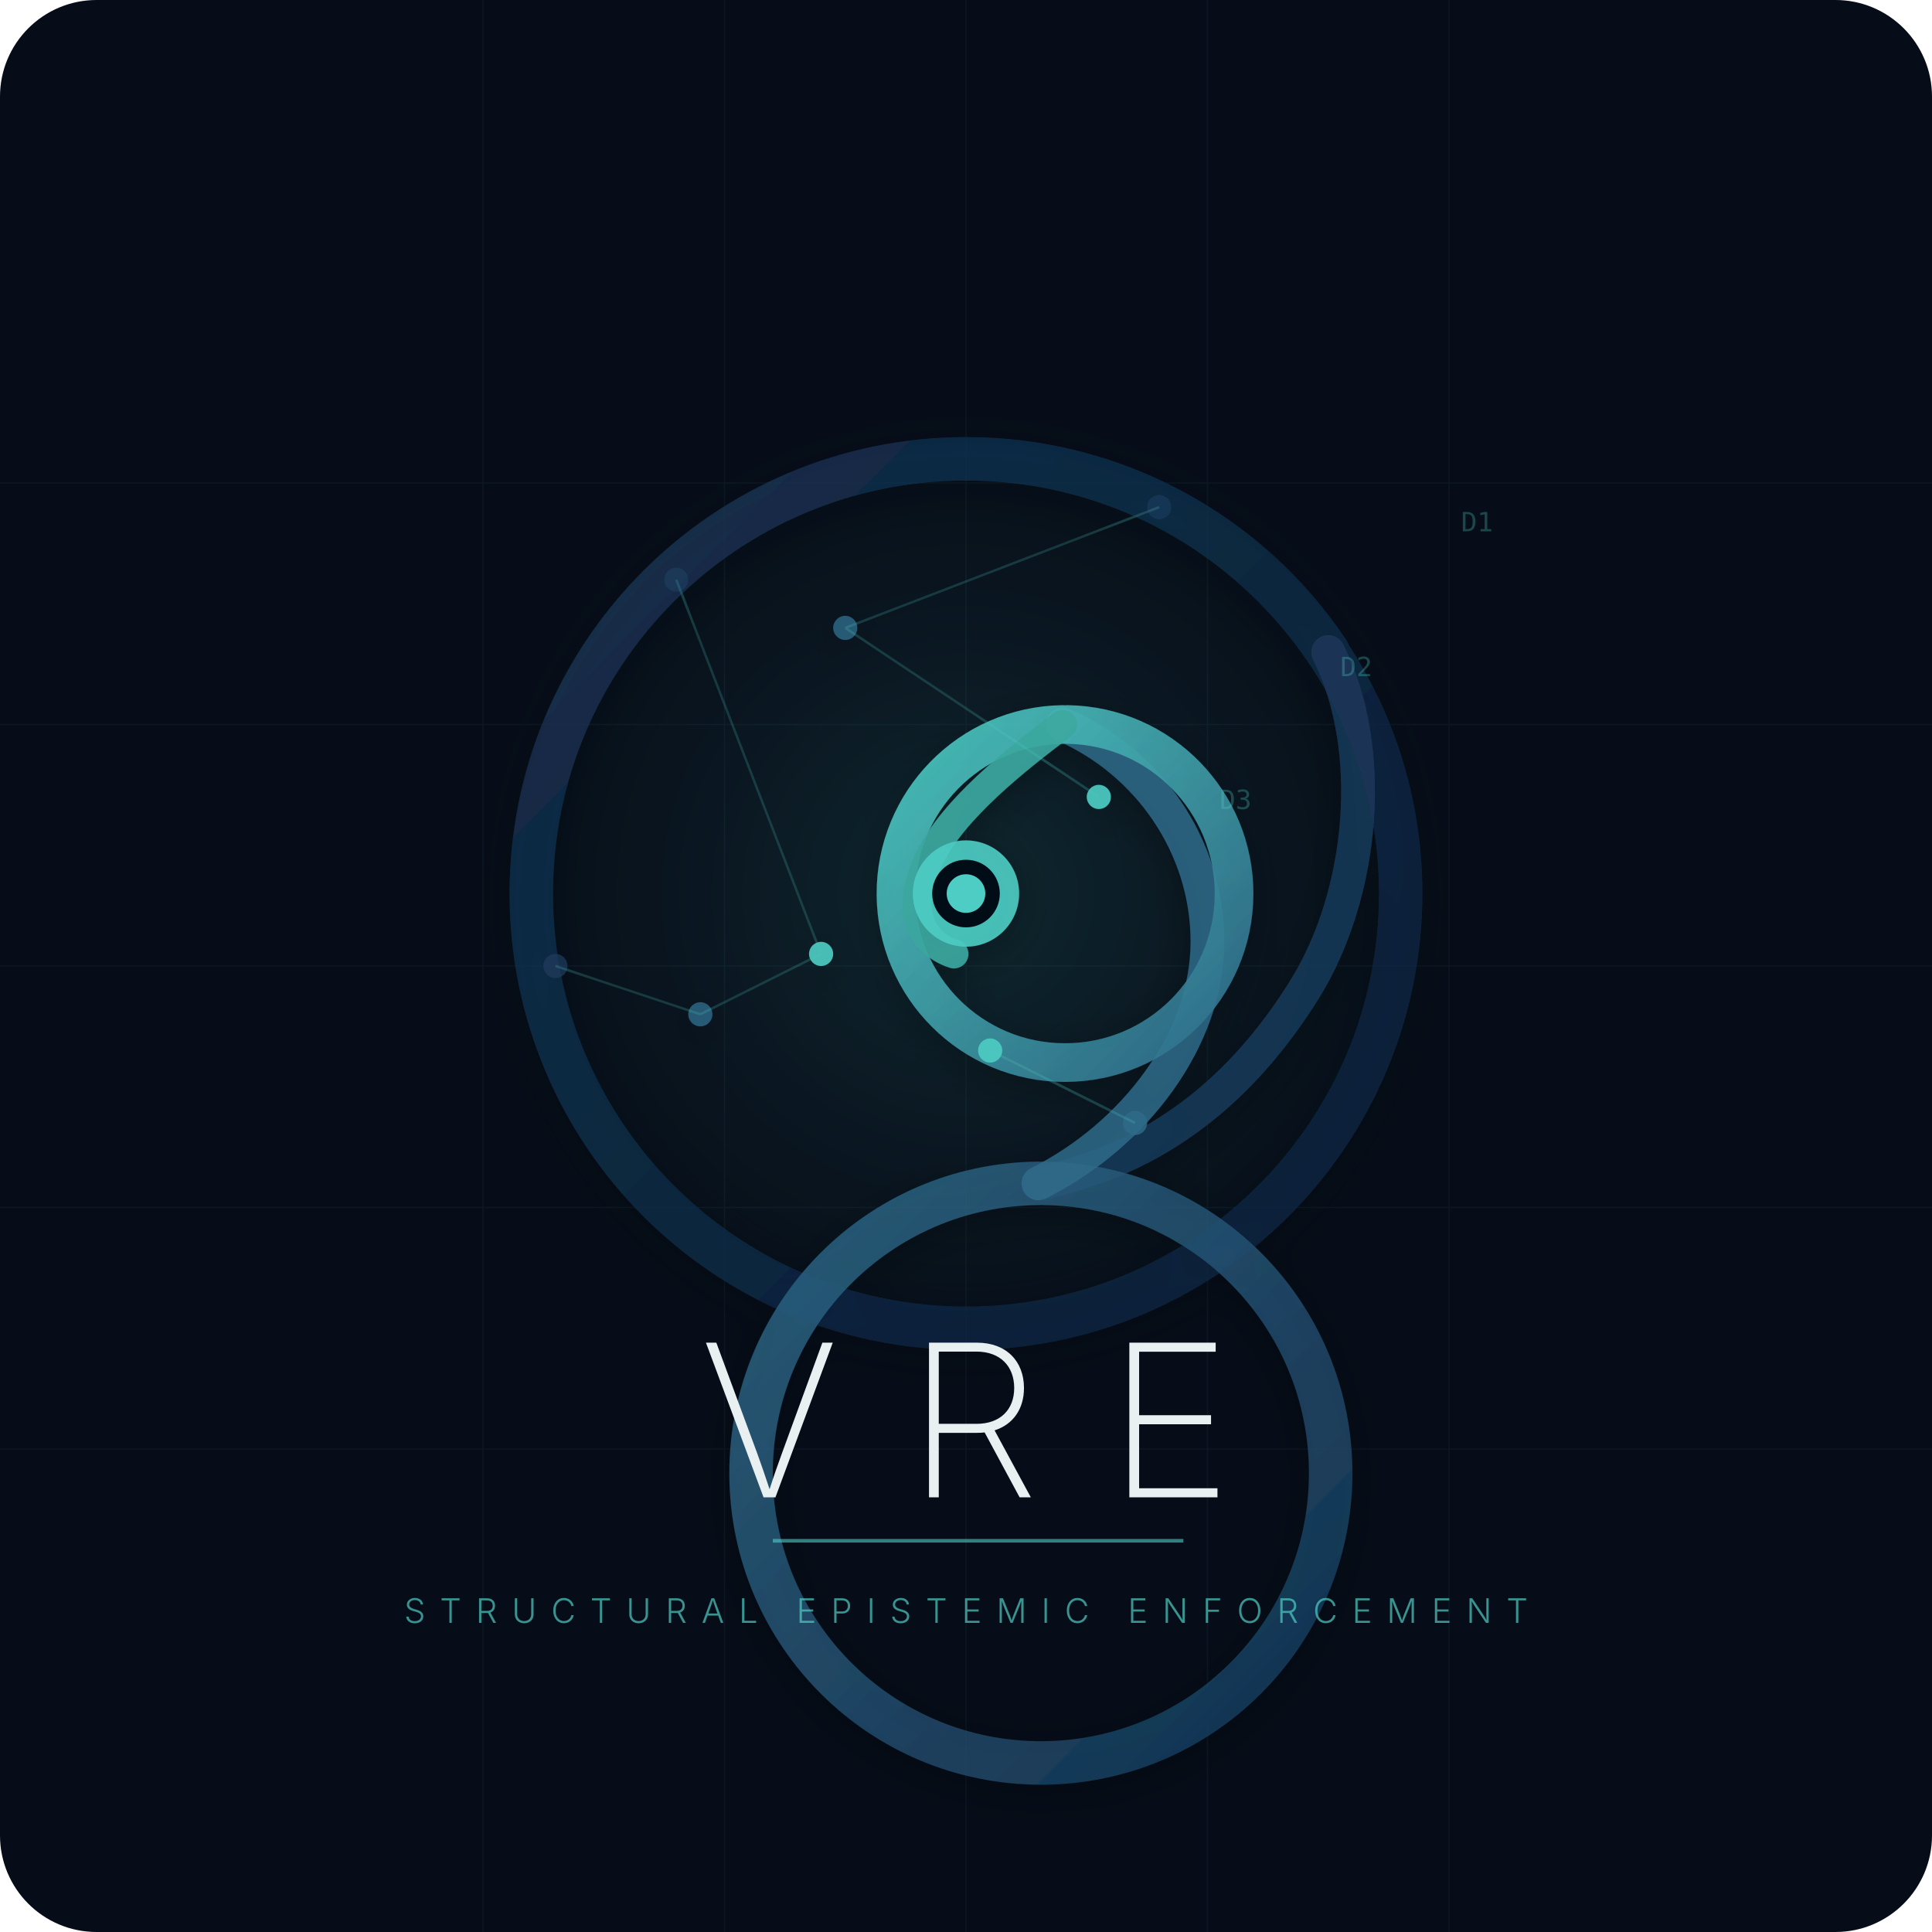
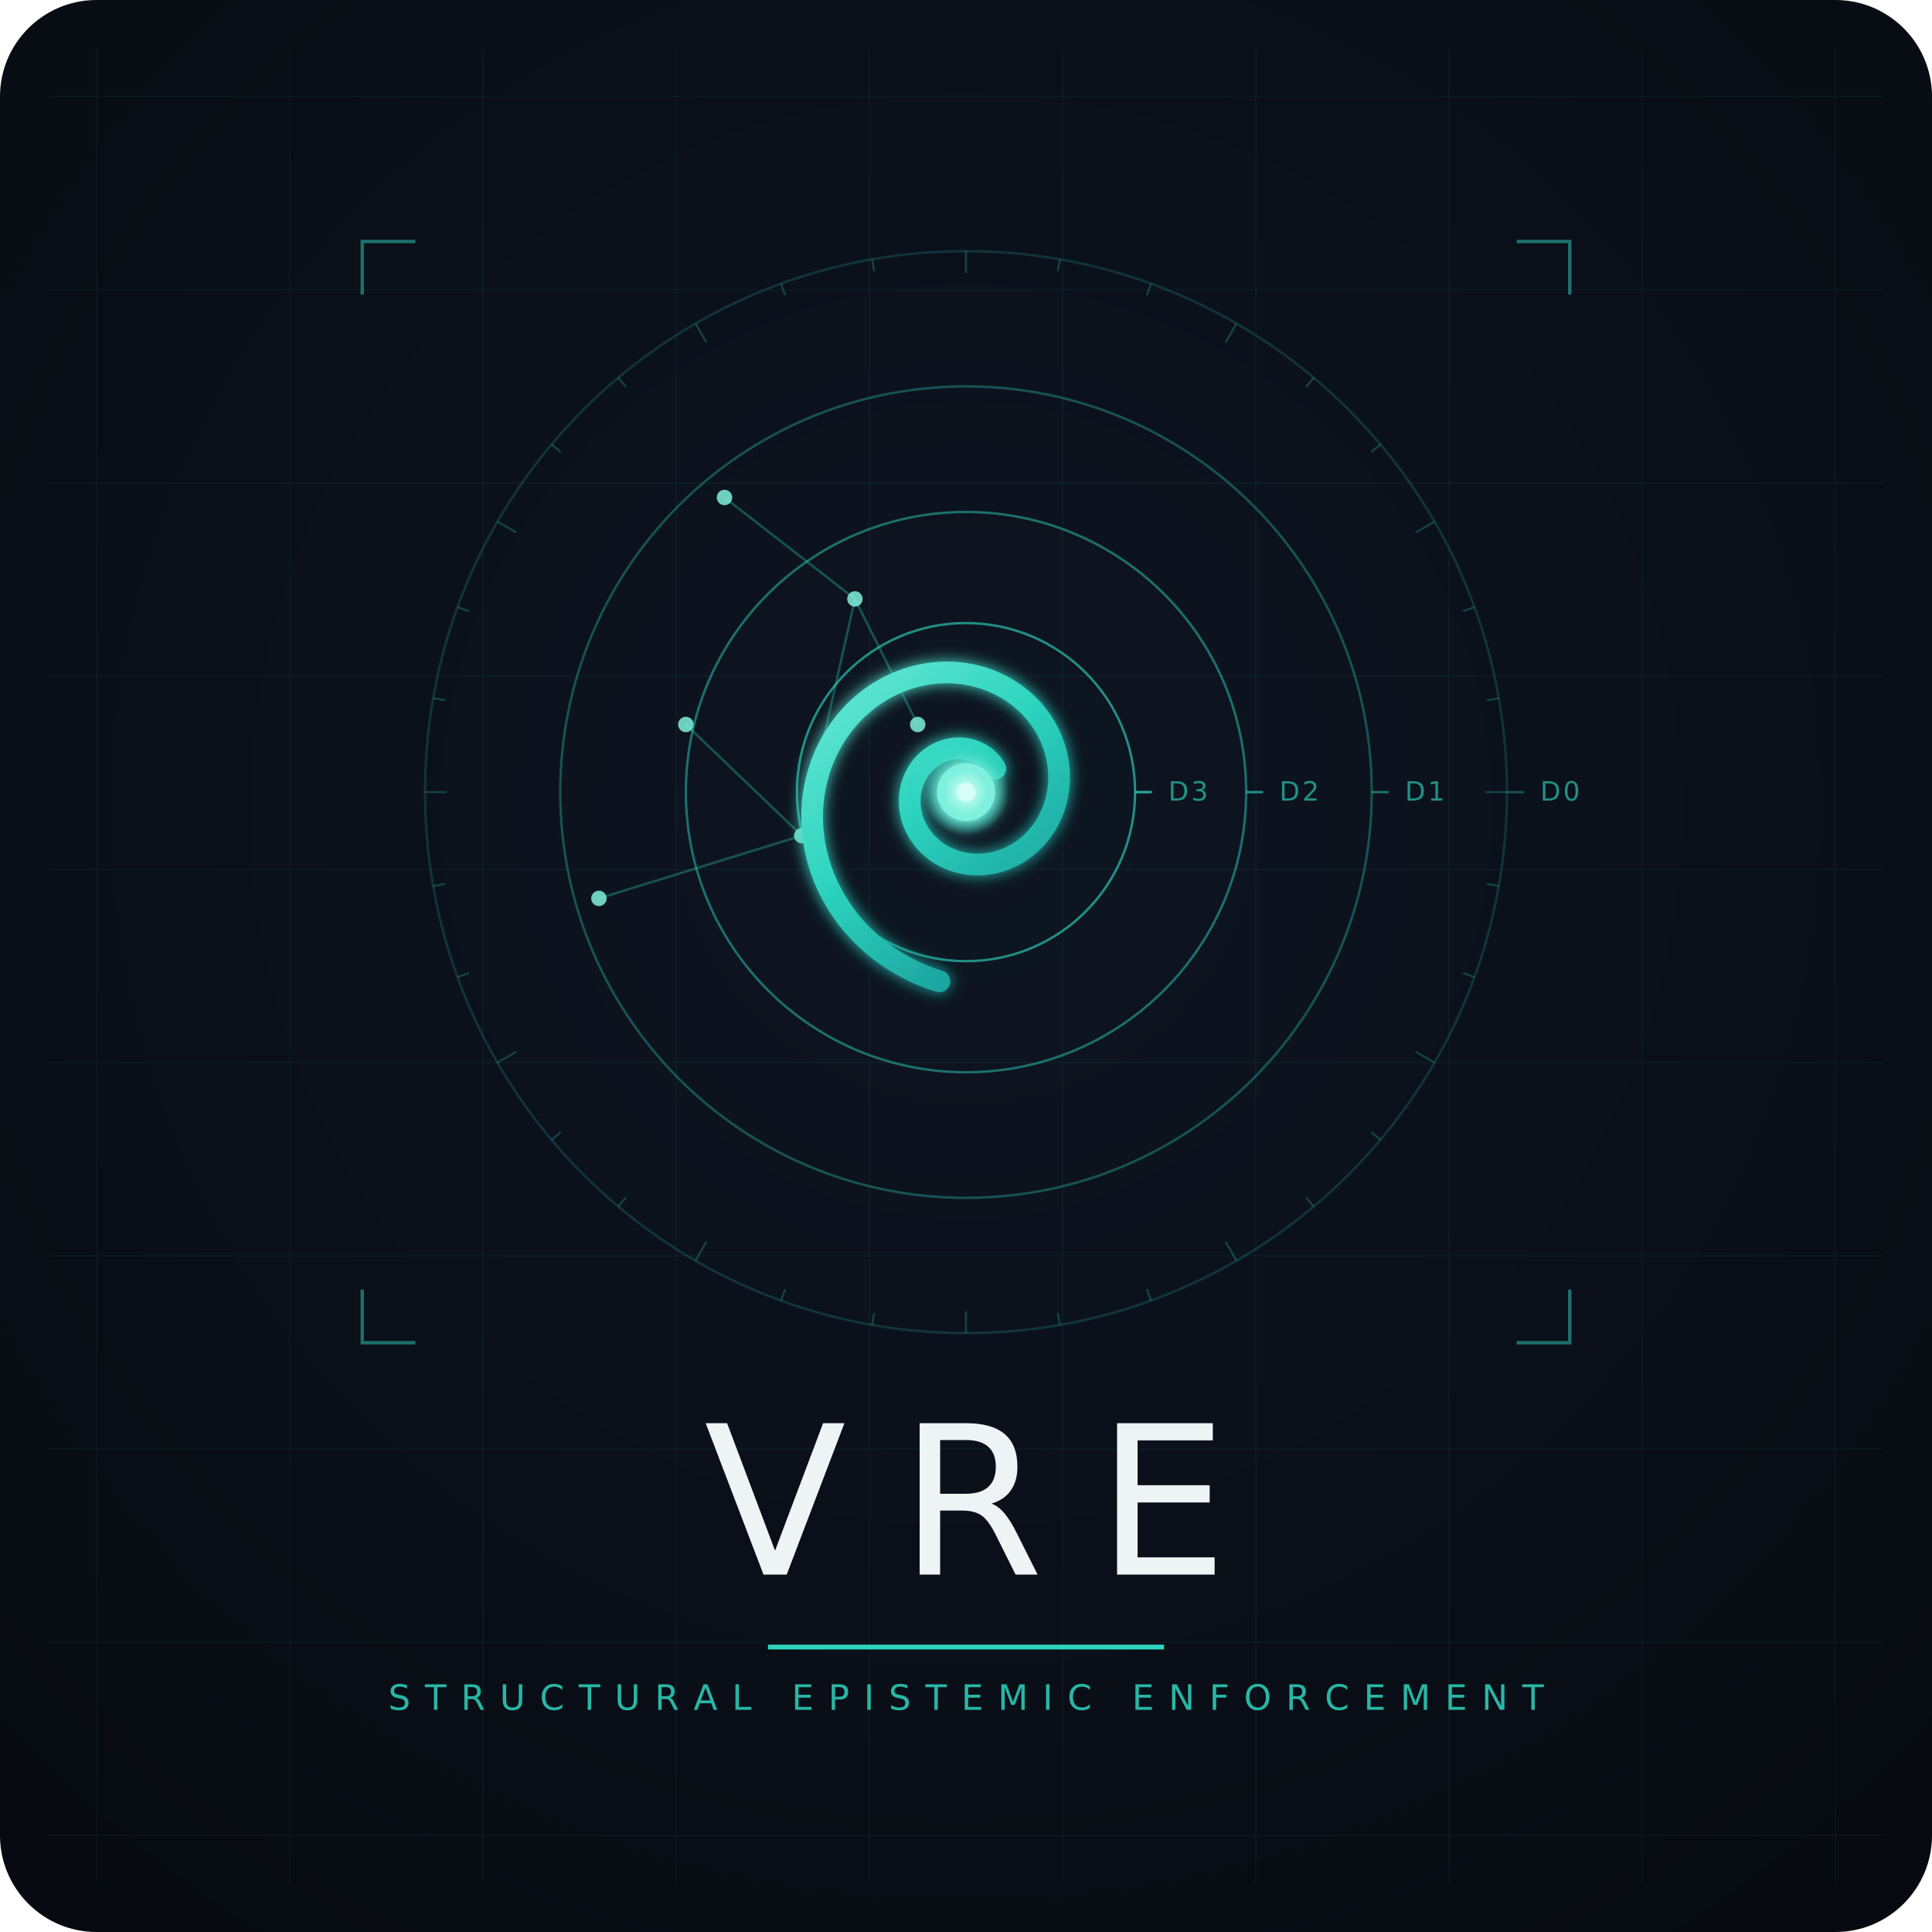
<svg xmlns="http://www.w3.org/2000/svg" viewBox="0 0 800 800" width="800" height="800">
  <defs>
-     <linearGradient id="spiralGrad" x1="0%" y1="100%" x2="100%" y2="0%">
-       <stop offset="0%" style="stop-color:#0A1628" />
-       <stop offset="35%" style="stop-color:#1B3A5C" />
-       <stop offset="65%" style="stop-color:#2E6B8A" />
-       <stop offset="100%" style="stop-color:#4ECDC4" />
+     <radialGradient id="panel" cx="50%" cy="42%" r="70%">
+       <stop offset="0%" stop-color="#0e1622" />
+       <stop offset="60%" stop-color="#0a0f18" />
+       <stop offset="100%" stop-color="#070b11" />
+     </radialGradient>
+     <linearGradient id="vol" x1="330" y1="250" x2="470" y2="410" gradientUnits="userSpaceOnUse">
+       <stop offset="0%" stop-color="#7ff0dd" />
+       <stop offset="45%" stop-color="#2dd4bf" />
+       <stop offset="100%" stop-color="#0e7d86" />
    </linearGradient>
-     <radialGradient id="coreGlow" cx="50%" cy="50%" r="50%">
-       <stop offset="0%" style="stop-color:#4ECDC4;stop-opacity:0.9" />
-       <stop offset="60%" style="stop-color:#4ECDC4;stop-opacity:0.3" />
-       <stop offset="100%" style="stop-color:#4ECDC4;stop-opacity:0" />
+     <radialGradient id="qeye" cx="50%" cy="50%" r="50%">
+       <stop offset="0%" stop-color="#d6fff6" />
+       <stop offset="50%" stop-color="#7ff0dd" />
+       <stop offset="100%" stop-color="#2dd4bf" stop-opacity="0" />
    </radialGradient>
-     <linearGradient id="d3Grad" x1="0%" y1="0%" x2="100%" y2="100%">
-       <stop offset="0%" style="stop-color:#4ECDC4" />
-       <stop offset="100%" style="stop-color:#2E6B8A" />
-     </linearGradient>
-     <linearGradient id="d2Grad" x1="0%" y1="0%" x2="100%" y2="100%">
-       <stop offset="0%" style="stop-color:#2E6B8A" />
-       <stop offset="100%" style="stop-color:#1B3A5C" />
-     </linearGradient>
-     <linearGradient id="d1Grad" x1="0%" y1="0%" x2="100%" y2="100%">
-       <stop offset="0%" style="stop-color:#1B3A5C" />
-       <stop offset="100%" style="stop-color:#0F2440" />
-     </linearGradient>
-     <filter id="noise">
-       <feTurbulence type="fractalNoise" baseFrequency="0.65" numOctaves="3" stitchTiles="stitch" />
-       <feColorMatrix type="saturate" values="0" />
-       <feBlend in="SourceGraphic" mode="multiply" result="noisy" />
-       <feComponentTransfer>
-         <feFuncA type="linear" slope="0.08" />
-       </feComponentTransfer>
-       <feBlend in="SourceGraphic" mode="normal" />
+     <filter id="glow" x="-80%" y="-80%" width="260%" height="260%">
+       <feGaussianBlur stdDeviation="3" result="b" />
+       <feMerge>
+         <feMergeNode in="b" />
+         <feMergeNode in="SourceGraphic" />
+       </feMerge>
    </filter>
-     <filter id="shadow">
-       <feDropShadow dx="0" dy="4" stdDeviation="8" flood-color="#000" flood-opacity="0.3" />
-     </filter>
+     <clipPath id="rr">
+       <rect width="800" height="800" rx="40" />
+     </clipPath>
  </defs>
-   <rect width="800" height="800" fill="#060D18" rx="40" />
-   <g opacity="0.06" stroke="#4ECDC4" stroke-width="0.5">
-     <line x1="200" y1="0" x2="200" y2="800" />
-     <line x1="300" y1="0" x2="300" y2="800" />
-     <line x1="400" y1="0" x2="400" y2="800" />
-     <line x1="500" y1="0" x2="500" y2="800" />
-     <line x1="600" y1="0" x2="600" y2="800" />
-     <line x1="0" y1="200" x2="800" y2="200" />
-     <line x1="0" y1="300" x2="800" y2="300" />
-     <line x1="0" y1="400" x2="800" y2="400" />
-     <line x1="0" y1="500" x2="800" y2="500" />
-     <line x1="0" y1="600" x2="800" y2="600" />
-   </g>
-   <circle cx="400" cy="370" r="200" fill="url(#coreGlow)" opacity="0.15" />
-   <g transform="translate(400, 370)" filter="url(#shadow)">
-     <path d="M 0,-180               A 180,180 0 1,1 -0.01,-180              M 0,-180              A 180,180 0 0,1 150,-100              " fill="none" stroke="url(#d1Grad)" stroke-width="18" stroke-linecap="round" opacity="0.7">
-     </path>
-     <path d="M 150,-100               C 170,-60 165,0 140,40              C 115,80 80,110 30,120" fill="none" stroke="#1B3A5C" stroke-width="14" stroke-linecap="round" opacity="0.8" />
-     <path d="M 30,120               A 120,120 0 1,0 32,120" fill="none" stroke="url(#d2Grad)" stroke-width="18" stroke-linecap="round" opacity="0.8">
-     </path>
-     <path d="M 30,120               C 70,100 100,60 100,20              C 100,-20 75,-55 40,-70" fill="none" stroke="#2E6B8A" stroke-width="14" stroke-linecap="round" opacity="0.85" />
-     <path d="M 40,-70               A 70,70 0 1,0 42,-70" fill="none" stroke="url(#d3Grad)" stroke-width="16" stroke-linecap="round" opacity="0.9">
-     </path>
-     <path d="M 40,-70               C 20,-55 -5,-35 -15,-15              C -25,5 -20,20 -5,25" fill="none" stroke="#3BA8A0" stroke-width="12" stroke-linecap="round" opacity="0.9" />
-     <circle cx="0" cy="0" r="22" fill="#4ECDC4" opacity="0.9" />
-     <circle cx="0" cy="0" r="14" fill="#060D18" />
-     <circle cx="0" cy="0" r="8" fill="#4ECDC4" />
-     <circle cx="-170" cy="30" r="5" fill="#1B3A5C" opacity="0.7" />
-     <circle cx="-120" cy="-130" r="5" fill="#1B3A5C" opacity="0.7" />
-     <circle cx="80" cy="-160" r="5" fill="#1B3A5C" opacity="0.7" />
-     <circle cx="-110" cy="50" r="5" fill="#2E6B8A" opacity="0.8" />
-     <circle cx="70" cy="95" r="5" fill="#2E6B8A" opacity="0.8" />
-     <circle cx="-50" cy="-110" r="5" fill="#2E6B8A" opacity="0.8" />
-     <circle cx="55" cy="-40" r="5" fill="#4ECDC4" opacity="0.9" />
-     <circle cx="-60" cy="25" r="5" fill="#4ECDC4" opacity="0.9" />
-     <circle cx="10" cy="65" r="5" fill="#4ECDC4" opacity="0.9" />
-     <g stroke="#4ECDC4" stroke-width="1" opacity="0.2">
-       <line x1="-110" y1="50" x2="-60" y2="25" />
-       <line x1="70" y1="95" x2="10" y2="65" />
-       <line x1="-50" y1="-110" x2="55" y2="-40" />
-       <line x1="-170" y1="30" x2="-110" y2="50" />
-       <line x1="80" y1="-160" x2="-50" y2="-110" />
-       <line x1="-120" y1="-130" x2="-60" y2="25" />
-     </g>
-   </g>
-   <g transform="translate(400, 620)">
-     <text x="0" y="0" font-family="'SF Pro Display', 'Helvetica Neue', sans-serif" font-size="88" font-weight="200" fill="#E8F0F2" text-anchor="middle" letter-spacing="28">VRE</text>
-     <line x1="-80" y1="18" x2="90" y2="18" stroke="#4ECDC4" stroke-width="1.5" opacity="0.6" />
-     <text x="0" y="52" font-family="'SF Pro Text', 'Helvetica Neue', sans-serif" font-size="14" font-weight="300" fill="#4ECDC4" text-anchor="middle" letter-spacing="6" opacity="0.7">STRUCTURAL EPISTEMIC ENFORCEMENT</text>
-   </g>
-   <g font-family="'SF Mono', 'Fira Code', monospace" font-size="11" fill="#4ECDC4" opacity="0.3">
-     <text x="605" y="220">D1</text>
-     <text x="555" y="280">D2</text>
-     <text x="505" y="335">D3</text>
+   <g clip-path="url(#rr)">
+     <rect width="800" height="800" fill="url(#panel)" />
+     <line x1="40" y1="20" x2="40" y2="780" stroke="#2dd4bf" stroke-width="0.6" opacity="0.05" />
+     <line x1="120" y1="20" x2="120" y2="780" stroke="#2dd4bf" stroke-width="0.6" opacity="0.05" />
+     <line x1="200" y1="20" x2="200" y2="780" stroke="#2dd4bf" stroke-width="0.6" opacity="0.05" />
+     <line x1="280" y1="20" x2="280" y2="780" stroke="#2dd4bf" stroke-width="0.6" opacity="0.05" />
+     <line x1="360" y1="20" x2="360" y2="780" stroke="#2dd4bf" stroke-width="0.6" opacity="0.05" />
+     <line x1="440" y1="20" x2="440" y2="780" stroke="#2dd4bf" stroke-width="0.6" opacity="0.05" />
+     <line x1="520" y1="20" x2="520" y2="780" stroke="#2dd4bf" stroke-width="0.6" opacity="0.05" />
+     <line x1="600" y1="20" x2="600" y2="780" stroke="#2dd4bf" stroke-width="0.6" opacity="0.05" />
+     <line x1="680" y1="20" x2="680" y2="780" stroke="#2dd4bf" stroke-width="0.6" opacity="0.05" />
+     <line x1="760" y1="20" x2="760" y2="780" stroke="#2dd4bf" stroke-width="0.6" opacity="0.05" />
+     <line x1="20" y1="40" x2="780" y2="40" stroke="#2dd4bf" stroke-width="0.6" opacity="0.05" />
+     <line x1="20" y1="120" x2="780" y2="120" stroke="#2dd4bf" stroke-width="0.6" opacity="0.05" />
+     <line x1="20" y1="200" x2="780" y2="200" stroke="#2dd4bf" stroke-width="0.6" opacity="0.05" />
+     <line x1="20" y1="280" x2="780" y2="280" stroke="#2dd4bf" stroke-width="0.6" opacity="0.05" />
+     <line x1="20" y1="360" x2="780" y2="360" stroke="#2dd4bf" stroke-width="0.6" opacity="0.05" />
+     <line x1="20" y1="440" x2="780" y2="440" stroke="#2dd4bf" stroke-width="0.6" opacity="0.05" />
+     <line x1="20" y1="520" x2="780" y2="520" stroke="#2dd4bf" stroke-width="0.6" opacity="0.05" />
+     <line x1="20" y1="600" x2="780" y2="600" stroke="#2dd4bf" stroke-width="0.6" opacity="0.05" />
+     <line x1="20" y1="680" x2="780" y2="680" stroke="#2dd4bf" stroke-width="0.6" opacity="0.05" />
+     <line x1="20" y1="760" x2="780" y2="760" stroke="#2dd4bf" stroke-width="0.6" opacity="0.05" />
+     <path d="M 172 100 L 150 100 L 150 122" fill="none" stroke="#2dd4bf" stroke-width="1.4" opacity="0.5" />
+     <path d="M 628 100 L 650 100 L 650 122" fill="none" stroke="#2dd4bf" stroke-width="1.4" opacity="0.5" />
+     <path d="M 172 556 L 150 556 L 150 534" fill="none" stroke="#2dd4bf" stroke-width="1.4" opacity="0.5" />
+     <path d="M 628 556 L 650 556 L 650 534" fill="none" stroke="#2dd4bf" stroke-width="1.4" opacity="0.5" />
+     <line x1="624.0" y1="328.0" x2="615.0" y2="328.0" stroke="#2dd4bf" stroke-width="0.8" opacity="0.26" />
+     <line x1="620.6" y1="366.9" x2="615.7" y2="366.0" stroke="#2dd4bf" stroke-width="0.8" opacity="0.26" />
+     <line x1="610.5" y1="404.6" x2="605.8" y2="402.9" stroke="#2dd4bf" stroke-width="0.8" opacity="0.26" />
+     <line x1="594.0" y1="440.0" x2="586.2" y2="435.5" stroke="#2dd4bf" stroke-width="0.8" opacity="0.26" />
+     <line x1="571.6" y1="472.0" x2="567.8" y2="468.8" stroke="#2dd4bf" stroke-width="0.8" opacity="0.26" />
+     <line x1="544.0" y1="499.6" x2="540.8" y2="495.8" stroke="#2dd4bf" stroke-width="0.8" opacity="0.26" />
+     <line x1="512.0" y1="522.0" x2="507.5" y2="514.2" stroke="#2dd4bf" stroke-width="0.8" opacity="0.26" />
+     <line x1="476.6" y1="538.5" x2="474.9" y2="533.8" stroke="#2dd4bf" stroke-width="0.8" opacity="0.26" />
+     <line x1="438.9" y1="548.6" x2="438.0" y2="543.7" stroke="#2dd4bf" stroke-width="0.8" opacity="0.26" />
+     <line x1="400.0" y1="552.0" x2="400.0" y2="543.0" stroke="#2dd4bf" stroke-width="0.8" opacity="0.26" />
+     <line x1="361.1" y1="548.6" x2="362.0" y2="543.7" stroke="#2dd4bf" stroke-width="0.8" opacity="0.26" />
+     <line x1="323.4" y1="538.5" x2="325.1" y2="533.8" stroke="#2dd4bf" stroke-width="0.8" opacity="0.26" />
+     <line x1="288.0" y1="522.0" x2="292.5" y2="514.2" stroke="#2dd4bf" stroke-width="0.8" opacity="0.26" />
+     <line x1="256.0" y1="499.6" x2="259.2" y2="495.8" stroke="#2dd4bf" stroke-width="0.8" opacity="0.26" />
+     <line x1="228.4" y1="472.0" x2="232.2" y2="468.8" stroke="#2dd4bf" stroke-width="0.8" opacity="0.26" />
+     <line x1="206.0" y1="440.0" x2="213.8" y2="435.5" stroke="#2dd4bf" stroke-width="0.8" opacity="0.26" />
+     <line x1="189.5" y1="404.6" x2="194.2" y2="402.9" stroke="#2dd4bf" stroke-width="0.8" opacity="0.26" />
+     <line x1="179.4" y1="366.9" x2="184.3" y2="366.0" stroke="#2dd4bf" stroke-width="0.8" opacity="0.26" />
+     <line x1="176.0" y1="328.0" x2="185.0" y2="328.0" stroke="#2dd4bf" stroke-width="0.8" opacity="0.26" />
+     <line x1="179.4" y1="289.1" x2="184.3" y2="290.0" stroke="#2dd4bf" stroke-width="0.8" opacity="0.26" />
+     <line x1="189.5" y1="251.4" x2="194.2" y2="253.1" stroke="#2dd4bf" stroke-width="0.8" opacity="0.26" />
+     <line x1="206.0" y1="216.0" x2="213.8" y2="220.5" stroke="#2dd4bf" stroke-width="0.8" opacity="0.26" />
+     <line x1="228.4" y1="184.0" x2="232.2" y2="187.2" stroke="#2dd4bf" stroke-width="0.8" opacity="0.26" />
+     <line x1="256.0" y1="156.4" x2="259.2" y2="160.2" stroke="#2dd4bf" stroke-width="0.8" opacity="0.26" />
+     <line x1="288.0" y1="134.0" x2="292.5" y2="141.8" stroke="#2dd4bf" stroke-width="0.8" opacity="0.26" />
+     <line x1="323.4" y1="117.5" x2="325.1" y2="122.2" stroke="#2dd4bf" stroke-width="0.8" opacity="0.26" />
+     <line x1="361.1" y1="107.4" x2="362.0" y2="112.3" stroke="#2dd4bf" stroke-width="0.8" opacity="0.26" />
+     <line x1="400.0" y1="104.0" x2="400.0" y2="113.0" stroke="#2dd4bf" stroke-width="0.8" opacity="0.26" />
+     <line x1="438.9" y1="107.4" x2="438.0" y2="112.3" stroke="#2dd4bf" stroke-width="0.8" opacity="0.26" />
+     <line x1="476.6" y1="117.5" x2="474.9" y2="122.2" stroke="#2dd4bf" stroke-width="0.8" opacity="0.26" />
+     <line x1="512.0" y1="134.0" x2="507.5" y2="141.8" stroke="#2dd4bf" stroke-width="0.8" opacity="0.26" />
+     <line x1="544.0" y1="156.4" x2="540.8" y2="160.2" stroke="#2dd4bf" stroke-width="0.8" opacity="0.26" />
+     <line x1="571.6" y1="184.0" x2="567.8" y2="187.2" stroke="#2dd4bf" stroke-width="0.8" opacity="0.26" />
+     <line x1="594.0" y1="216.0" x2="586.2" y2="220.5" stroke="#2dd4bf" stroke-width="0.8" opacity="0.26" />
+     <line x1="610.5" y1="251.4" x2="605.8" y2="253.1" stroke="#2dd4bf" stroke-width="0.8" opacity="0.26" />
+     <line x1="620.6" y1="289.1" x2="615.7" y2="290.0" stroke="#2dd4bf" stroke-width="0.8" opacity="0.26" />
+     <circle cx="400" cy="328" r="224" fill="none" stroke="#2dd4bf" stroke-width="1" opacity="0.18" />
+     <line x1="624" y1="328" x2="631" y2="328" stroke="#2dd4bf" stroke-width="1" opacity="0.33" />
+     <path d="M403 1327V166H647Q956 166 1099.5 306.0Q1243 446 1243 748Q1243 1048 1099.5 1187.5Q956 1327 647 1327ZM201 1493H616Q1050 1493 1253.0 1312.5Q1456 1132 1456 748Q1456 362 1252.0 181.0Q1048 0 616 0H201Z" transform="translate(637.77,331.50) scale(0.00537,-0.00537)" fill="#2dd4bf" opacity="0.65" />
+     <path d="M651 1360Q495 1360 416.5 1206.5Q338 1053 338 745Q338 438 416.5 284.5Q495 131 651 131Q808 131 886.5 284.5Q965 438 965 745Q965 1053 886.5 1206.5Q808 1360 651 1360ZM651 1520Q902 1520 1034.5 1321.5Q1167 1123 1167 745Q1167 368 1034.5 169.5Q902 -29 651 -29Q400 -29 267.5 169.5Q135 368 135 745Q135 1123 267.5 1321.5Q400 1520 651 1520Z" transform="translate(647.24,331.50) scale(0.00537,-0.00537)" fill="#2dd4bf" opacity="0.65" />
+     <circle cx="400" cy="328" r="168" fill="none" stroke="#2dd4bf" stroke-width="1" opacity="0.33" />
+     <line x1="568" y1="328" x2="575" y2="328" stroke="#2dd4bf" stroke-width="1" opacity="0.48" />
+     <path d="M403 1327V166H647Q956 166 1099.5 306.0Q1243 446 1243 748Q1243 1048 1099.5 1187.5Q956 1327 647 1327ZM201 1493H616Q1050 1493 1253.0 1312.5Q1456 1132 1456 748Q1456 362 1252.0 181.0Q1048 0 616 0H201Z" transform="translate(581.77,331.50) scale(0.00537,-0.00537)" fill="#2dd4bf" opacity="0.65" />
+     <path d="M254 170H584V1309L225 1237V1421L582 1493H784V170H1114V0H254Z" transform="translate(591.24,331.50) scale(0.00537,-0.00537)" fill="#2dd4bf" opacity="0.65" />
+     <circle cx="400" cy="328" r="116" fill="none" stroke="#2dd4bf" stroke-width="1" opacity="0.48" />
+     <line x1="516" y1="328" x2="523" y2="328" stroke="#2dd4bf" stroke-width="1" opacity="0.63" />
+     <path d="M403 1327V166H647Q956 166 1099.5 306.0Q1243 446 1243 748Q1243 1048 1099.5 1187.5Q956 1327 647 1327ZM201 1493H616Q1050 1493 1253.0 1312.5Q1456 1132 1456 748Q1456 362 1252.0 181.0Q1048 0 616 0H201Z" transform="translate(529.77,331.50) scale(0.00537,-0.00537)" fill="#2dd4bf" opacity="0.65" />
+     <path d="M393 170H1098V0H150V170Q265 289 463.5 489.5Q662 690 713 748Q810 857 848.5 932.5Q887 1008 887 1081Q887 1200 803.5 1275.0Q720 1350 586 1350Q491 1350 385.5 1317.0Q280 1284 160 1217V1421Q282 1470 388.0 1495.0Q494 1520 582 1520Q814 1520 952.0 1404.0Q1090 1288 1090 1094Q1090 1002 1055.5 919.5Q1021 837 930 725Q905 696 771.0 557.5Q637 419 393 170Z" transform="translate(539.24,331.50) scale(0.00537,-0.00537)" fill="#2dd4bf" opacity="0.65" />
+     <circle cx="400" cy="328" r="70" fill="none" stroke="#2dd4bf" stroke-width="1" opacity="0.63" />
+     <line x1="470" y1="328" x2="477" y2="328" stroke="#2dd4bf" stroke-width="1" opacity="0.78" />
+     <path d="M403 1327V166H647Q956 166 1099.5 306.0Q1243 446 1243 748Q1243 1048 1099.5 1187.5Q956 1327 647 1327ZM201 1493H616Q1050 1493 1253.0 1312.5Q1456 1132 1456 748Q1456 362 1252.0 181.0Q1048 0 616 0H201Z" transform="translate(483.77,331.50) scale(0.00537,-0.00537)" fill="#2dd4bf" opacity="0.65" />
+     <path d="M831 805Q976 774 1057.5 676.0Q1139 578 1139 434Q1139 213 987.0 92.0Q835 -29 555 -29Q461 -29 361.5 -10.5Q262 8 156 45V240Q240 191 340.0 166.0Q440 141 549 141Q739 141 838.5 216.0Q938 291 938 434Q938 566 845.5 640.5Q753 715 588 715H414V881H596Q745 881 824.0 940.5Q903 1000 903 1112Q903 1227 821.5 1288.5Q740 1350 588 1350Q505 1350 410.0 1332.0Q315 1314 201 1276V1456Q316 1488 416.5 1504.0Q517 1520 606 1520Q836 1520 970.0 1415.5Q1104 1311 1104 1133Q1104 1009 1033.0 923.5Q962 838 831 805Z" transform="translate(493.24,331.50) scale(0.00537,-0.00537)" fill="#2dd4bf" opacity="0.65" />
+     <line x1="300" y1="206" x2="354" y2="248" stroke="#2dd4bf" stroke-width="1" opacity="0.32" />
+     <line x1="354" y1="248" x2="380" y2="300" stroke="#2dd4bf" stroke-width="1" opacity="0.32" />
+     <line x1="354" y1="248" x2="332" y2="346" stroke="#2dd4bf" stroke-width="1" opacity="0.32" />
+     <line x1="284" y1="300" x2="332" y2="346" stroke="#2dd4bf" stroke-width="1" opacity="0.32" />
+     <line x1="332" y1="346" x2="248" y2="372" stroke="#2dd4bf" stroke-width="1" opacity="0.32" />
+     <circle cx="300" cy="206" r="3.2" fill="#7ff0dd" opacity="0.85" />
+     <circle cx="354" cy="248" r="3.2" fill="#7ff0dd" opacity="0.85" />
+     <circle cx="284" cy="300" r="3.2" fill="#7ff0dd" opacity="0.85" />
+     <circle cx="332" cy="346" r="3.2" fill="#7ff0dd" opacity="0.85" />
+     <circle cx="248" cy="372" r="3.2" fill="#7ff0dd" opacity="0.85" />
+     <circle cx="380" cy="300" r="3.2" fill="#7ff0dd" opacity="0.85" />
+     <path d="M 388.99,406.33 L 387.15,405.74 L 385.32,405.11 L 383.52,404.43 L 381.75,403.71 L 380.00,402.96 L 378.27,402.16 L 376.57,401.33 L 374.90,400.46 L 373.25,399.55 L 371.64,398.61 L 370.05,397.63 L 368.49,396.62 L 366.97,395.57 L 365.47,394.49 L 364.01,393.38 L 362.59,392.24 L 361.19,391.07 L 359.83,389.87 L 358.50,388.64 L 357.21,387.39 L 355.96,386.11 L 354.74,384.80 L 353.55,383.48 L 352.41,382.12 L 351.30,380.75 L 350.23,379.35 L 349.20,377.94 L 348.20,376.50 L 347.25,375.05 L 346.33,373.58 L 345.45,372.10 L 344.62,370.60 L 343.82,369.08 L 343.06,367.56 L 342.34,366.02 L 341.67,364.47 L 341.03,362.91 L 340.43,361.34 L 339.87,359.76 L 339.36,358.18 L 338.88,356.59 L 338.45,354.99 L 338.05,353.40 L 337.70,351.80 L 337.38,350.19 L 337.11,348.59 L 336.87,346.98 L 336.68,345.38 L 336.52,343.78 L 336.40,342.18 L 336.32,340.59 L 336.29,339.00 L 336.29,337.42 L 336.32,335.84 L 336.40,334.27 L 336.51,332.71 L 336.66,331.15 L 336.85,329.61 L 337.08,328.08 L 337.34,326.56 L 337.63,325.06 L 337.96,323.56 L 338.33,322.08 L 338.73,320.62 L 339.16,319.17 L 339.63,317.74 L 340.12,316.32 L 340.66,314.93 L 341.22,313.55 L 341.81,312.19 L 342.44,310.85 L 343.09,309.53 L 343.77,308.24 L 344.48,306.96 L 345.22,305.71 L 345.99,304.48 L 346.78,303.27 L 347.60,302.09 L 348.44,300.94 L 349.31,299.80 L 350.20,298.70 L 351.12,297.62 L 352.05,296.56 L 353.01,295.54 L 353.99,294.54 L 354.99,293.57 L 356.01,292.62 L 357.05,291.71 L 358.10,290.82 L 359.17,289.97 L 360.26,289.14 L 361.36,288.34 L 362.48,287.57 L 363.61,286.84 L 364.76,286.13 L 365.92,285.45 L 367.09,284.81 L 368.27,284.19 L 369.46,283.61 L 370.65,283.06 L 371.86,282.54 L 373.08,282.05 L 374.30,281.59 L 375.52,281.16 L 376.76,280.76 L 377.99,280.40 L 379.23,280.07 L 380.48,279.76 L 381.72,279.49 L 382.97,279.25 L 384.22,279.05 L 385.47,278.87 L 386.71,278.72 L 387.96,278.61 L 389.20,278.52 L 390.44,278.47 L 391.67,278.44 L 392.90,278.45 L 394.13,278.48 L 395.35,278.55 L 396.56,278.64 L 397.77,278.76 L 398.97,278.91 L 400.16,279.09 L 401.34,279.30 L 402.51,279.54 L 403.67,279.80 L 404.81,280.09 L 405.95,280.40 L 407.07,280.75 L 408.19,281.11 L 409.28,281.51 L 410.37,281.92 L 411.44,282.37 L 412.49,282.83 L 413.53,283.32 L 414.55,283.83 L 415.56,284.37 L 416.54,284.93 L 417.52,285.50 L 418.47,286.10 L 419.40,286.72 L 420.32,287.36 L 421.21,288.02 L 422.09,288.70 L 422.95,289.40 L 423.78,290.11 L 424.60,290.85 L 425.39,291.59 L 426.17,292.36 L 426.92,293.14 L 427.65,293.93 L 428.36,294.74 L 429.04,295.57 L 429.70,296.40 L 430.34,297.25 L 430.96,298.11 L 431.55,298.98 L 432.12,299.86 L 432.66,300.76 L 433.19,301.66 L 433.68,302.57 L 434.16,303.49 L 434.61,304.42 L 435.03,305.35 L 435.43,306.29 L 435.81,307.23 L 436.16,308.19 L 436.49,309.14 L 436.79,310.10 L 437.07,311.06 L 437.33,312.03 L 437.56,313.00 L 437.76,313.96 L 437.94,314.93 L 438.10,315.91 L 438.24,316.88 L 438.34,317.84 L 438.43,318.81 L 438.49,319.78 L 438.53,320.74 L 438.54,321.70 L 438.54,322.66 L 438.50,323.61 L 438.45,324.56 L 438.37,325.50 L 438.27,326.44 L 438.15,327.37 L 438.01,328.29 L 437.84,329.21 L 437.66,330.12 L 437.45,331.02 L 437.22,331.91 L 436.97,332.79 L 436.70,333.66 L 436.41,334.53 L 436.10,335.38 L 435.77,336.22 L 435.43,337.05 L 435.06,337.86 L 434.68,338.67 L 434.28,339.46 L 433.86,340.24 L 433.42,341.01 L 432.97,341.76 L 432.50,342.50 L 432.01,343.22 L 431.51,343.93 L 431.00,344.63 L 430.47,345.31 L 429.92,345.97 L 429.36,346.62 L 428.79,347.25 L 428.21,347.86 L 427.61,348.46 L 427.00,349.04 L 426.38,349.61 L 425.75,350.15 L 425.11,350.68 L 424.45,351.19 L 423.79,351.69 L 423.12,352.16 L 422.44,352.62 L 421.75,353.06 L 421.06,353.48 L 420.36,353.88 L 419.65,354.27 L 418.93,354.63 L 418.21,354.98 L 417.48,355.31 L 416.75,355.61 L 416.01,355.90 L 415.27,356.17 L 414.53,356.43 L 413.78,356.66 L 413.03,356.87 L 412.28,357.07 L 411.53,357.24 L 410.78,357.40 L 410.02,357.54 L 409.27,357.65 L 408.51,357.76 L 407.76,357.84 L 407.01,357.90 L 406.26,357.94 L 405.51,357.97 L 404.76,357.98 L 404.02,357.97 L 403.28,357.94 L 402.54,357.90 L 401.81,357.83 L 401.08,357.75 L 400.36,357.65 L 399.64,357.54 L 398.93,357.41 L 398.22,357.26 L 397.52,357.10 L 396.83,356.91 L 396.15,356.72 L 395.47,356.50 L 394.80,356.28 L 394.14,356.03 L 393.49,355.78 L 392.84,355.50 L 392.21,355.22 L 391.59,354.91 L 390.97,354.60 L 390.37,354.27 L 389.77,353.93 L 389.19,353.57 L 388.62,353.21 L 388.06,352.83 L 387.51,352.43 L 386.97,352.03 L 386.44,351.62 L 385.93,351.19 L 385.43,350.76 L 384.94,350.31 L 384.46,349.85 L 384.00,349.39 L 383.55,348.91 L 383.11,348.43 L 382.69,347.93 L 382.28,347.43 L 381.89,346.93 L 381.51,346.41 L 381.14,345.89 L 380.79,345.36 L 380.45,344.82 L 380.12,344.28 L 379.81,343.73 L 379.52,343.18 L 379.23,342.62 L 378.97,342.06 L 378.72,341.49 L 378.48,340.92 L 378.26,340.35 L 378.05,339.77 L 377.86,339.19 L 377.68,338.61 L 377.52,338.03 L 377.37,337.45 L 377.23,336.86 L 377.11,336.27 L 377.01,335.69 L 376.92,335.10 L 376.84,334.51 L 376.78,333.93 L 376.74,333.34 L 376.71,332.76 L 376.69,332.18 L 376.68,331.60 L 376.69,331.02 L 376.72,330.44 L 376.76,329.87 L 376.81,329.30 L 376.87,328.74 L 376.95,328.17 L 377.04,327.62 L 377.15,327.07 L 377.27,326.52 L 377.40,325.97 L 377.54,325.44 L 377.69,324.91 L 377.86,324.38 L 378.04,323.86 L 378.23,323.35 L 378.44,322.84 L 378.65,322.34 L 378.88,321.85 L 379.11,321.37 L 379.36,320.89 L 379.62,320.42 L 379.88,319.96 L 380.16,319.51 L 380.45,319.07 L 380.75,318.63 L 381.05,318.20 L 381.37,317.79 L 381.69,317.38 L 382.02,316.98 L 382.37,316.60 L 382.71,316.22 L 383.07,315.85 L 383.43,315.49 L 383.81,315.14 L 384.18,314.81 L 384.57,314.48 L 384.96,314.16 L 385.35,313.86 L 385.76,313.56 L 386.16,313.28 L 386.58,313.01 L 387.00,312.74 L 387.42,312.49 L 387.84,312.25 L 388.28,312.03 L 388.71,311.81 L 389.15,311.61 L 389.59,311.41 L 390.03,311.23 L 390.48,311.06 L 390.93,310.90 L 391.38,310.75 L 391.83,310.61 L 392.28,310.49 L 392.74,310.38 L 393.19,310.27 L 393.65,310.18 L 394.11,310.11 L 394.56,310.04 L 395.02,309.98 L 395.47,309.94 L 395.93,309.90 L 396.38,309.88 L 396.84,309.87 L 397.29,309.87 L 397.74,309.88 L 398.18,309.90 L 398.63,309.93 L 399.07,309.97 L 399.51,310.02 L 399.94,310.09 L 400.38,310.16 L 400.81,310.24 L 401.23,310.34 L 401.65,310.44 L 402.07,310.55 L 402.48,310.67 L 402.89,310.81 L 403.29,310.95 L 403.69,311.10 L 404.08,311.26 L 404.47,311.43 L 404.85,311.60 L 405.23,311.79 L 405.60,311.98 L 405.96,312.18 L 406.32,312.39 L 406.67,312.61 L 407.01,312.84 L 407.35,313.07 L 407.68,313.31 L 408.00,313.55 L 408.32,313.81 L 408.62,314.07 L 408.93,314.33 L 409.22,314.61 L 409.50,314.88 L 409.78,315.17 L 410.05,315.46 L 410.31,315.75 L 410.56,316.05 L 410.81,316.36 L 411.04,316.67 L 411.27,316.98 L 411.49,317.30 L 411.70,317.62 L 411.90,317.95 L 412.10,318.28" fill="none" stroke="url(#vol)" stroke-width="9" stroke-linecap="round" filter="url(#glow)" />
+     <circle cx="400" cy="328" r="18" fill="url(#qeye)" filter="url(#glow)" />
+     <circle cx="400" cy="328" r="10.5" fill="none" stroke="#7ff0dd" stroke-width="3" />
+     <circle cx="400" cy="328" r="4" fill="#d6fff6" />
+     <path d="M586 0 16 1493H227L700 236L1174 1493H1384L815 0Z" transform="translate(291.54,652.00) scale(0.04199,-0.04199)" fill="#eef3f5" opacity="1.0" />
+     <path d="M909 700Q974 678 1035.5 606.0Q1097 534 1159 408L1364 0H1147L956 383Q882 533 812.5 582.0Q743 631 623 631H403V0H201V1493H657Q913 1493 1039.0 1386.0Q1165 1279 1165 1063Q1165 922 1099.5 829.0Q1034 736 909 700ZM403 1327V797H657Q803 797 877.5 864.5Q952 932 952 1063Q952 1194 877.5 1260.5Q803 1327 657 1327Z" transform="translate(372.37,652.00) scale(0.04199,-0.04199)" fill="#eef3f5" opacity="1.0" />
+     <path d="M201 1493H1145V1323H403V881H1114V711H403V170H1163V0H201Z" transform="translate(454.12,652.00) scale(0.04199,-0.04199)" fill="#eef3f5" opacity="1.0" />
+     <line x1="318" y1="682" x2="482" y2="682" stroke="#2dd4bf" stroke-width="2" />
+     <path d="M1096 1444V1247Q981 1302 879.0 1329.0Q777 1356 682 1356Q517 1356 427.5 1292.0Q338 1228 338 1110Q338 1011 397.5 960.5Q457 910 623 879L745 854Q971 811 1078.5 702.5Q1186 594 1186 412Q1186 195 1040.5 83.0Q895 -29 614 -29Q508 -29 388.5 -5.0Q269 19 141 66V274Q264 205 382.0 170.0Q500 135 614 135Q787 135 881.0 203.0Q975 271 975 397Q975 507 907.5 569.0Q840 631 686 662L563 686Q337 731 236.0 827.0Q135 923 135 1094Q135 1292 274.5 1406.0Q414 1520 659 1520Q764 1520 873.0 1501.0Q982 1482 1096 1444Z" transform="translate(160.78,708.00) scale(0.00708,-0.00708)" fill="#2dd4bf" opacity="0.85" />
+     <path d="M-6 1493H1257V1323H727V0H524V1323H-6Z" transform="translate(175.98,708.00) scale(0.00708,-0.00708)" fill="#2dd4bf" opacity="0.85" />
+     <path d="M909 700Q974 678 1035.5 606.0Q1097 534 1159 408L1364 0H1147L956 383Q882 533 812.5 582.0Q743 631 623 631H403V0H201V1493H657Q913 1493 1039.0 1386.0Q1165 1279 1165 1063Q1165 922 1099.5 829.0Q1034 736 909 700ZM403 1327V797H657Q803 797 877.5 864.5Q952 932 952 1063Q952 1194 877.5 1260.5Q803 1327 657 1327Z" transform="translate(190.84,708.00) scale(0.00708,-0.00708)" fill="#2dd4bf" opacity="0.85" />
+     <path d="M178 1493H381V586Q381 346 468.0 240.5Q555 135 750 135Q944 135 1031.0 240.5Q1118 346 1118 586V1493H1321V561Q1321 269 1176.5 120.0Q1032 -29 750 -29Q467 -29 322.5 120.0Q178 269 178 561Z" transform="translate(206.91,708.00) scale(0.00708,-0.00708)" fill="#2dd4bf" opacity="0.85" />
+     <path d="M1319 1378V1165Q1217 1260 1101.5 1307.0Q986 1354 856 1354Q600 1354 464.0 1197.5Q328 1041 328 745Q328 450 464.0 293.5Q600 137 856 137Q986 137 1101.5 184.0Q1217 231 1319 326V115Q1213 43 1094.5 7.0Q976 -29 844 -29Q505 -29 310.0 178.5Q115 386 115 745Q115 1105 310.0 1312.5Q505 1520 844 1520Q978 1520 1096.5 1484.5Q1215 1449 1319 1378Z" transform="translate(223.52,708.00) scale(0.00708,-0.00708)" fill="#2dd4bf" opacity="0.85" />
+     <path d="M-6 1493H1257V1323H727V0H524V1323H-6Z" transform="translate(239.65,708.00) scale(0.00708,-0.00708)" fill="#2dd4bf" opacity="0.85" />
+     <path d="M178 1493H381V586Q381 346 468.0 240.5Q555 135 750 135Q944 135 1031.0 240.5Q1118 346 1118 586V1493H1321V561Q1321 269 1176.5 120.0Q1032 -29 750 -29Q467 -29 322.5 120.0Q178 269 178 561Z" transform="translate(254.51,708.00) scale(0.00708,-0.00708)" fill="#2dd4bf" opacity="0.85" />
+     <path d="M909 700Q974 678 1035.5 606.0Q1097 534 1159 408L1364 0H1147L956 383Q882 533 812.5 582.0Q743 631 623 631H403V0H201V1493H657Q913 1493 1039.0 1386.0Q1165 1279 1165 1063Q1165 922 1099.5 829.0Q1034 736 909 700ZM403 1327V797H657Q803 797 877.5 864.5Q952 932 952 1063Q952 1194 877.5 1260.5Q803 1327 657 1327Z" transform="translate(271.12,708.00) scale(0.00708,-0.00708)" fill="#2dd4bf" opacity="0.85" />
+     <path d="M700 1294 426 551H975ZM586 1493H815L1384 0H1174L1038 383H365L229 0H16Z" transform="translate(287.19,708.00) scale(0.00708,-0.00708)" fill="#2dd4bf" opacity="0.85" />
+     <path d="M201 1493H403V170H1130V0H201Z" transform="translate(303.11,708.00) scale(0.00708,-0.00708)" fill="#2dd4bf" opacity="0.85" />
+     <path d="M201 1493H1145V1323H403V881H1114V711H403V170H1163V0H201Z" transform="translate(327.80,708.00) scale(0.00708,-0.00708)" fill="#2dd4bf" opacity="0.85" />
+     <path d="M403 1327V766H657Q798 766 875.0 839.0Q952 912 952 1047Q952 1181 875.0 1254.0Q798 1327 657 1327ZM201 1493H657Q908 1493 1036.5 1379.5Q1165 1266 1165 1047Q1165 826 1036.5 713.0Q908 600 657 600H403V0H201Z" transform="translate(342.96,708.00) scale(0.00708,-0.00708)" fill="#2dd4bf" opacity="0.85" />
+     <path d="M201 1493H403V0H201Z" transform="translate(357.71,708.00) scale(0.00708,-0.00708)" fill="#2dd4bf" opacity="0.85" />
+     <path d="M1096 1444V1247Q981 1302 879.0 1329.0Q777 1356 682 1356Q517 1356 427.5 1292.0Q338 1228 338 1110Q338 1011 397.5 960.5Q457 910 623 879L745 854Q971 811 1078.5 702.5Q1186 594 1186 412Q1186 195 1040.5 83.0Q895 -29 614 -29Q508 -29 388.5 -5.0Q269 19 141 66V274Q264 205 382.0 170.0Q500 135 614 135Q787 135 881.0 203.0Q975 271 975 397Q975 507 907.5 569.0Q840 631 686 662L563 686Q337 731 236.0 827.0Q135 923 135 1094Q135 1292 274.5 1406.0Q414 1520 659 1520Q764 1520 873.0 1501.0Q982 1482 1096 1444Z" transform="translate(367.98,708.00) scale(0.00708,-0.00708)" fill="#2dd4bf" opacity="0.85" />
+     <path d="M-6 1493H1257V1323H727V0H524V1323H-6Z" transform="translate(383.19,708.00) scale(0.00708,-0.00708)" fill="#2dd4bf" opacity="0.85" />
+     <path d="M201 1493H1145V1323H403V881H1114V711H403V170H1163V0H201Z" transform="translate(398.04,708.00) scale(0.00708,-0.00708)" fill="#2dd4bf" opacity="0.85" />
+     <path d="M201 1493H502L883 477L1266 1493H1567V0H1370V1311L985 287H782L397 1311V0H201Z" transform="translate(413.21,708.00) scale(0.00708,-0.00708)" fill="#2dd4bf" opacity="0.85" />
+     <path d="M201 1493H403V0H201Z" transform="translate(431.72,708.00) scale(0.00708,-0.00708)" fill="#2dd4bf" opacity="0.85" />
+     <path d="M1319 1378V1165Q1217 1260 1101.5 1307.0Q986 1354 856 1354Q600 1354 464.0 1197.5Q328 1041 328 745Q328 450 464.0 293.5Q600 137 856 137Q986 137 1101.5 184.0Q1217 231 1319 326V115Q1213 43 1094.5 7.0Q976 -29 844 -29Q505 -29 310.0 178.5Q115 386 115 745Q115 1105 310.0 1312.5Q505 1520 844 1520Q978 1520 1096.5 1484.5Q1215 1449 1319 1378Z" transform="translate(441.99,708.00) scale(0.00708,-0.00708)" fill="#2dd4bf" opacity="0.85" />
+     <path d="M201 1493H1145V1323H403V881H1114V711H403V170H1163V0H201Z" transform="translate(468.73,708.00) scale(0.00708,-0.00708)" fill="#2dd4bf" opacity="0.85" />
+     <path d="M201 1493H473L1135 244V1493H1331V0H1059L397 1249V0H201Z" transform="translate(483.89,708.00) scale(0.00708,-0.00708)" fill="#2dd4bf" opacity="0.85" />
+     <path d="M201 1493H1059V1323H403V883H995V713H403V0H201Z" transform="translate(500.73,708.00) scale(0.00708,-0.00708)" fill="#2dd4bf" opacity="0.85" />
+     <path d="M807 1356Q587 1356 457.5 1192.0Q328 1028 328 745Q328 463 457.5 299.0Q587 135 807 135Q1027 135 1155.5 299.0Q1284 463 1284 745Q1284 1028 1155.5 1192.0Q1027 1356 807 1356ZM807 1520Q1121 1520 1309.0 1309.5Q1497 1099 1497 745Q1497 392 1309.0 181.5Q1121 -29 807 -29Q492 -29 303.5 181.0Q115 391 115 745Q115 1099 303.5 1309.5Q492 1520 807 1520Z" transform="translate(515.07,708.00) scale(0.00708,-0.00708)" fill="#2dd4bf" opacity="0.85" />
+     <path d="M909 700Q974 678 1035.5 606.0Q1097 534 1159 408L1364 0H1147L956 383Q882 533 812.5 582.0Q743 631 623 631H403V0H201V1493H657Q913 1493 1039.0 1386.0Q1165 1279 1165 1063Q1165 922 1099.5 829.0Q1034 736 909 700ZM403 1327V797H657Q803 797 877.5 864.5Q952 932 952 1063Q952 1194 877.5 1260.5Q803 1327 657 1327Z" transform="translate(532.49,708.00) scale(0.00708,-0.00708)" fill="#2dd4bf" opacity="0.85" />
+     <path d="M1319 1378V1165Q1217 1260 1101.5 1307.0Q986 1354 856 1354Q600 1354 464.0 1197.5Q328 1041 328 745Q328 450 464.0 293.5Q600 137 856 137Q986 137 1101.5 184.0Q1217 231 1319 326V115Q1213 43 1094.5 7.0Q976 -29 844 -29Q505 -29 310.0 178.5Q115 386 115 745Q115 1105 310.0 1312.5Q505 1520 844 1520Q978 1520 1096.5 1484.5Q1215 1449 1319 1378Z" transform="translate(548.56,708.00) scale(0.00708,-0.00708)" fill="#2dd4bf" opacity="0.85" />
+     <path d="M201 1493H1145V1323H403V881H1114V711H403V170H1163V0H201Z" transform="translate(564.69,708.00) scale(0.00708,-0.00708)" fill="#2dd4bf" opacity="0.85" />
+     <path d="M201 1493H502L883 477L1266 1493H1567V0H1370V1311L985 287H782L397 1311V0H201Z" transform="translate(579.85,708.00) scale(0.00708,-0.00708)" fill="#2dd4bf" opacity="0.85" />
+     <path d="M201 1493H1145V1323H403V881H1114V711H403V170H1163V0H201Z" transform="translate(598.36,708.00) scale(0.00708,-0.00708)" fill="#2dd4bf" opacity="0.85" />
+     <path d="M201 1493H473L1135 244V1493H1331V0H1059L397 1249V0H201Z" transform="translate(613.52,708.00) scale(0.00708,-0.00708)" fill="#2dd4bf" opacity="0.85" />
+     <path d="M-6 1493H1257V1323H727V0H524V1323H-6Z" transform="translate(630.37,708.00) scale(0.00708,-0.00708)" fill="#2dd4bf" opacity="0.85" />
  </g>
</svg>
